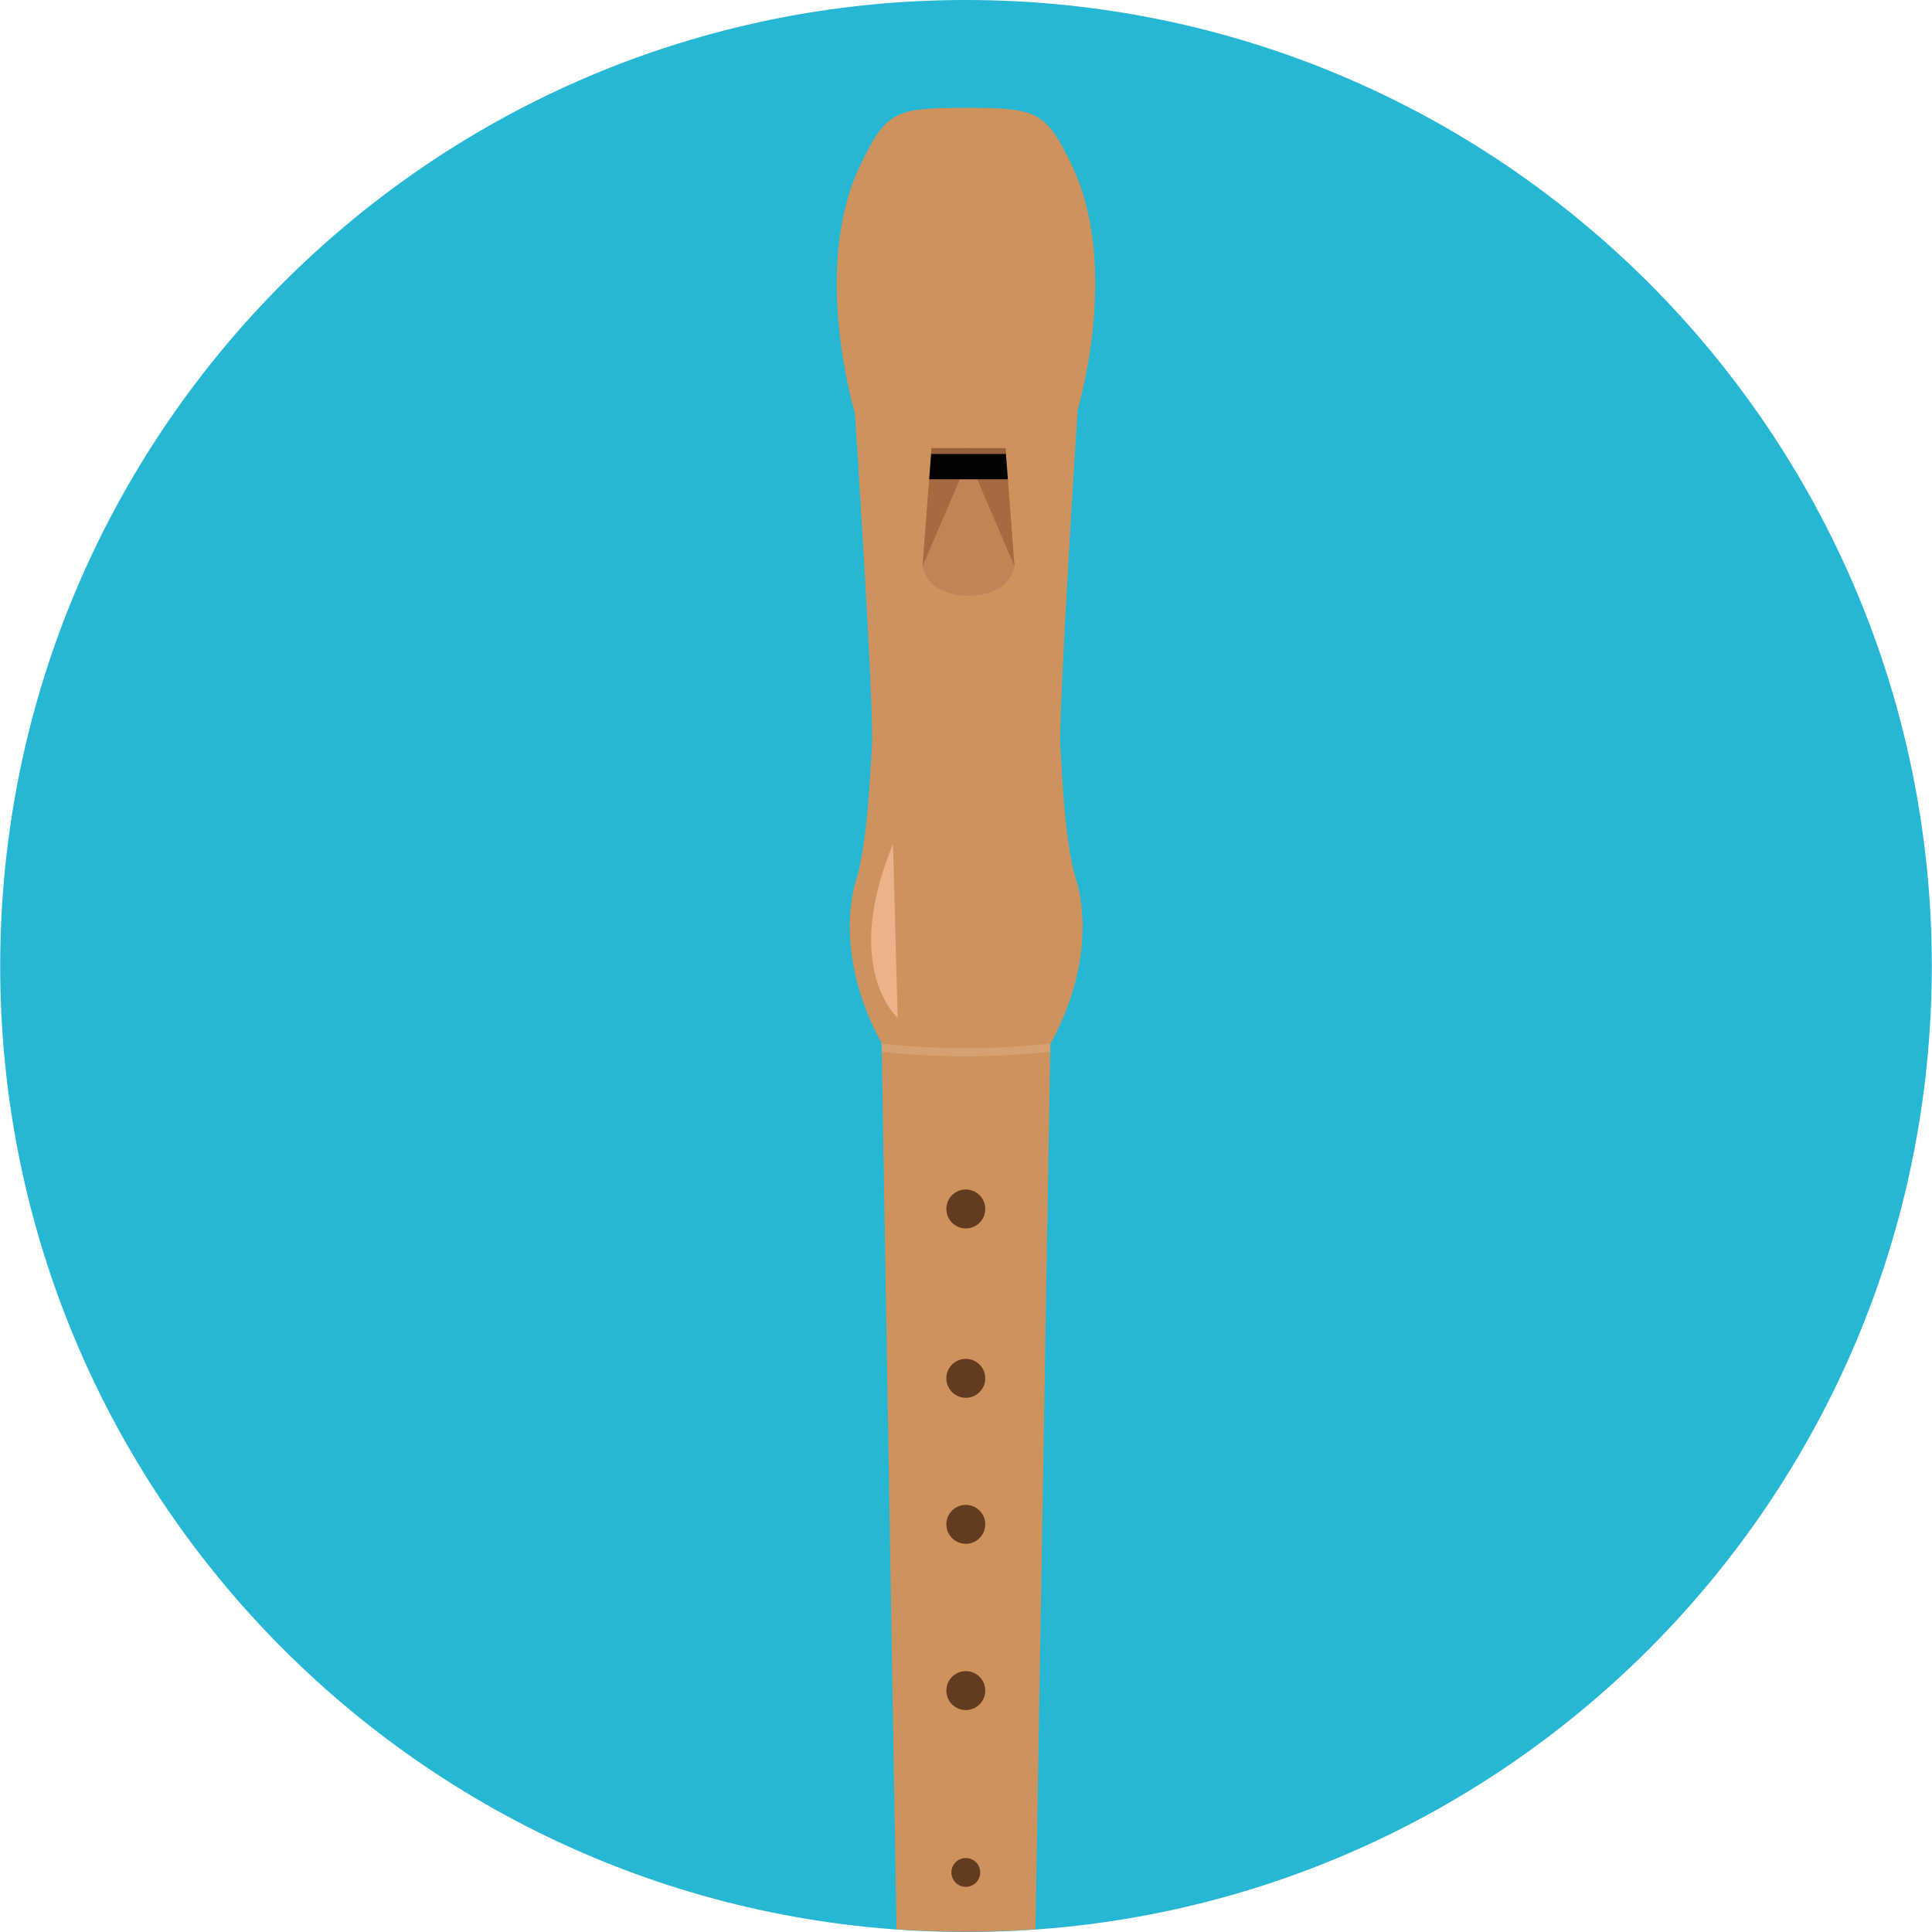
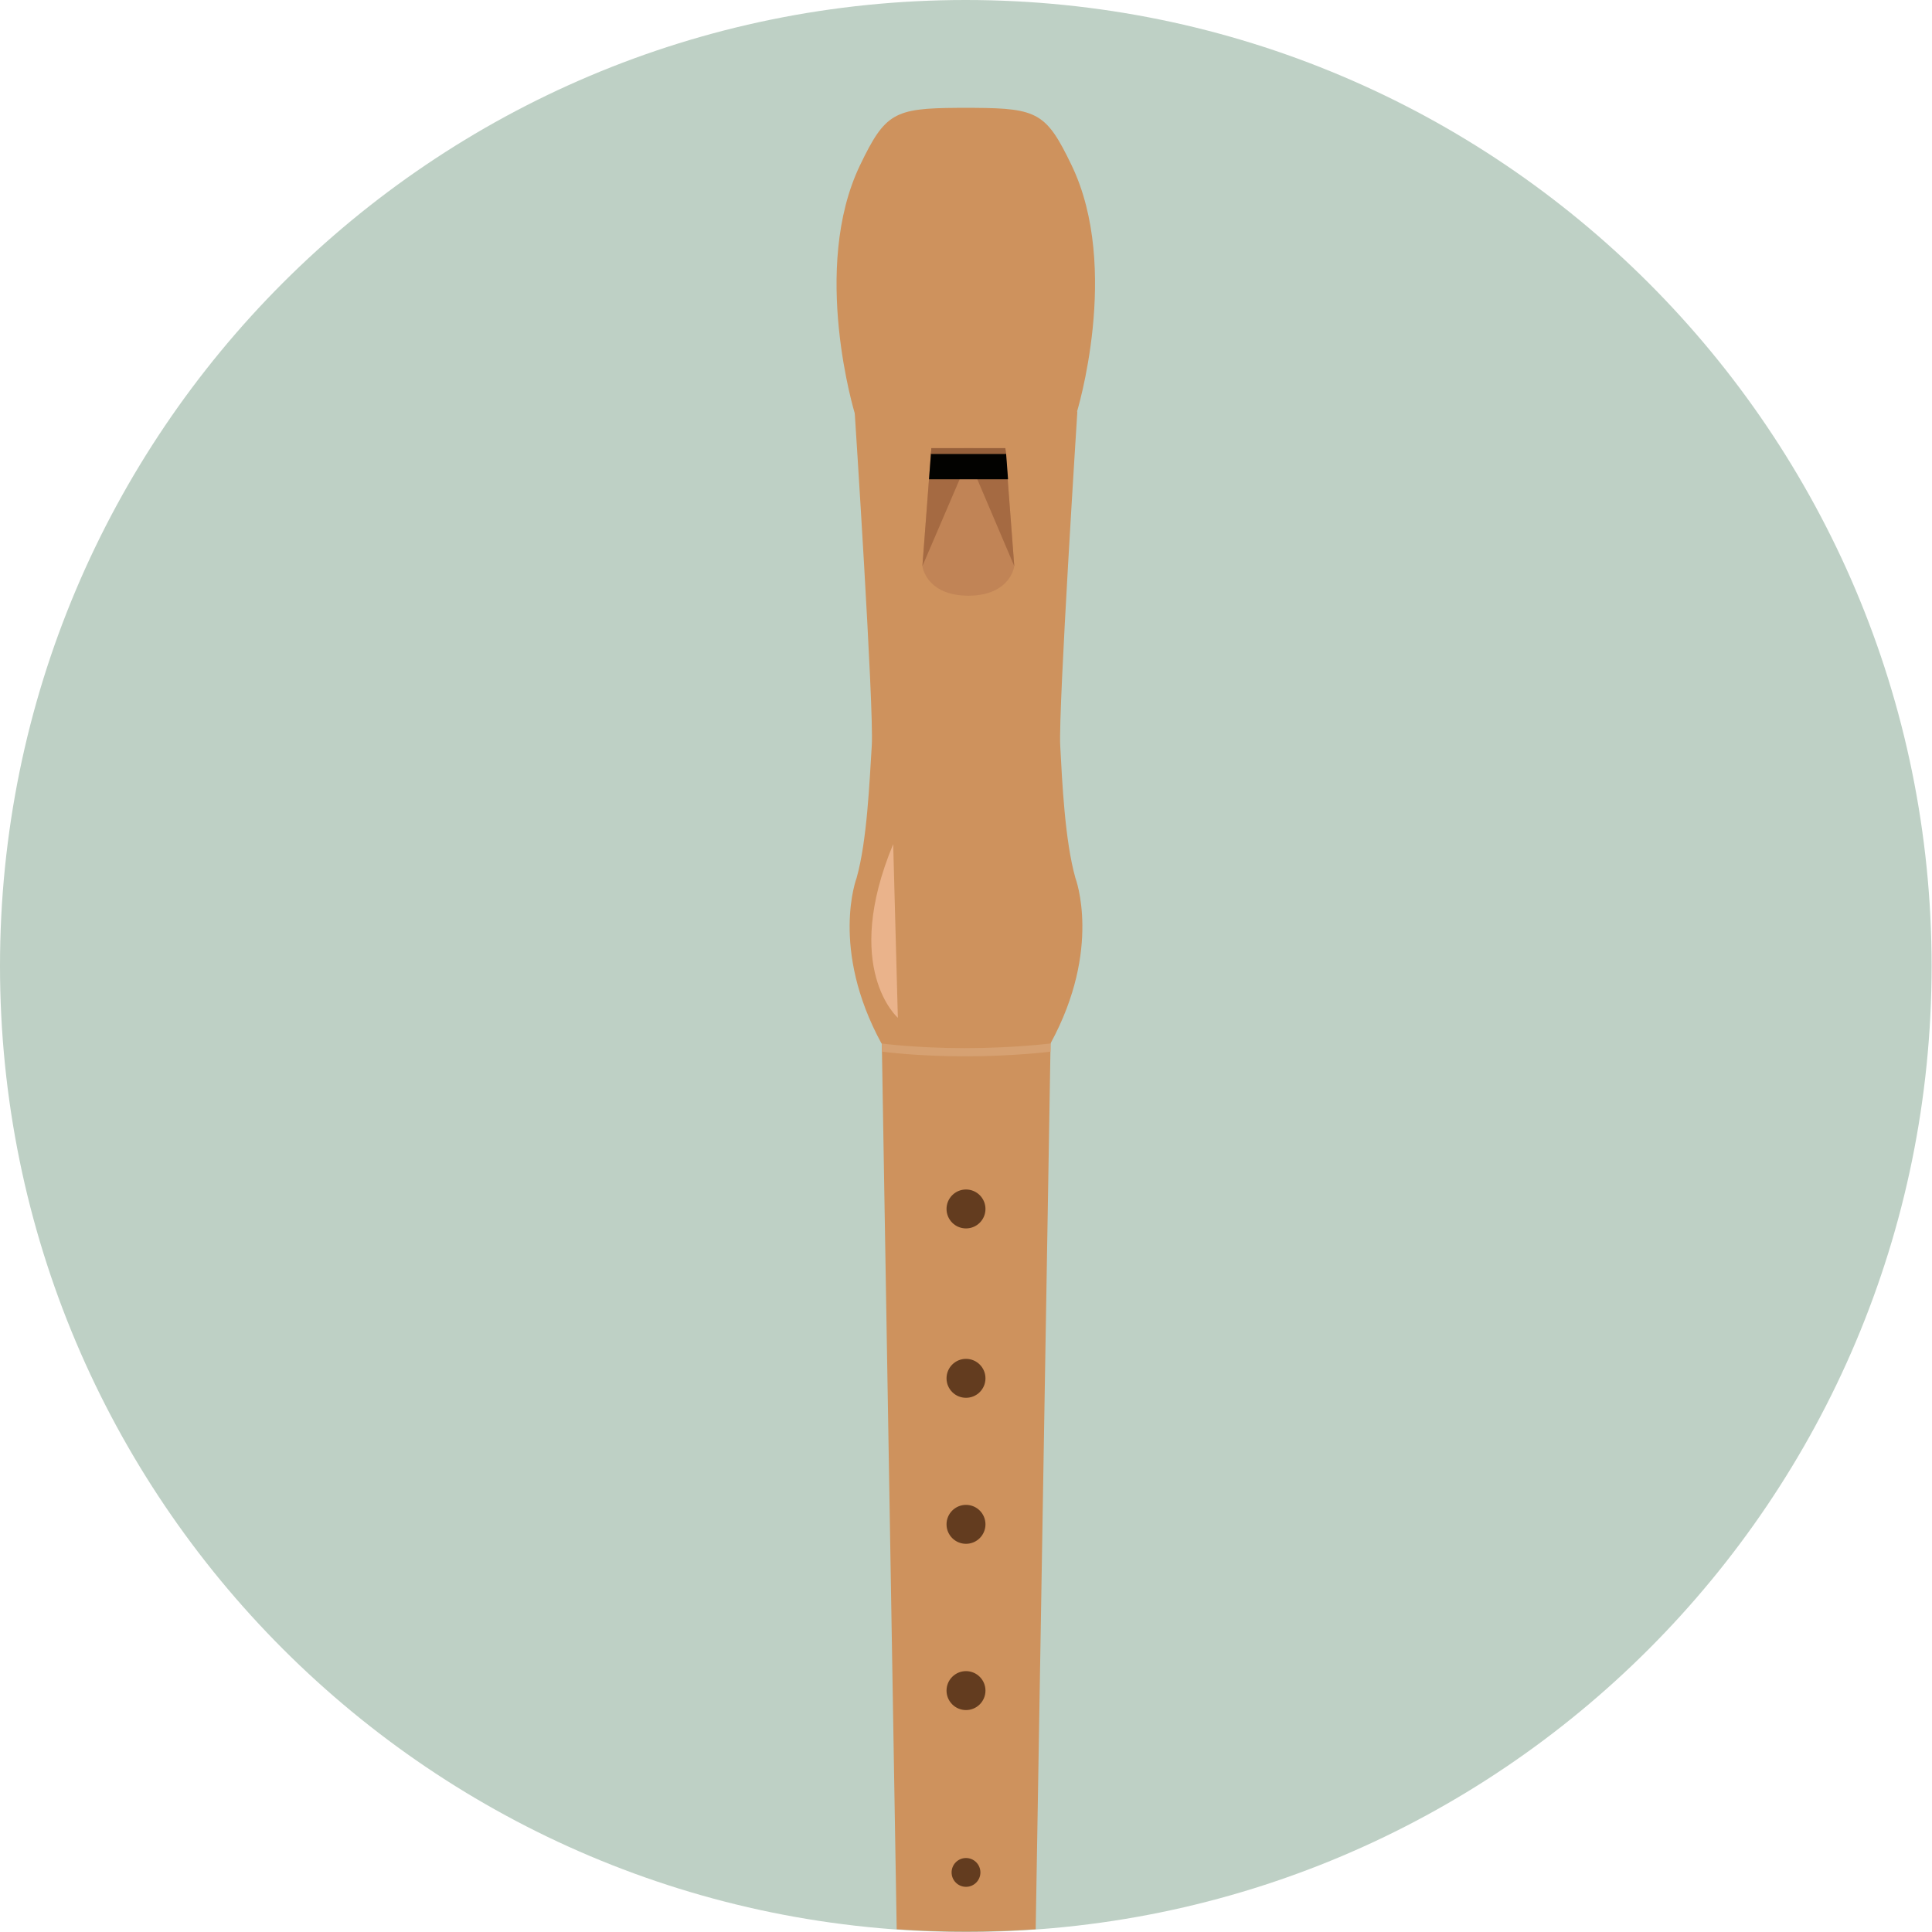
<svg xmlns="http://www.w3.org/2000/svg" version="1.1" id="Layer_1" x="0px" y="0px" viewBox="0 0 496.2 496.2" style="enable-background:new 0 0 496.2 496.2;" xml:space="preserve">
-   <path style="fill:#25B7D3;" d="M496.15,248.1c0-137-111.1-248.1-248.1-248.1c-137,0-248,111.1-248,248.1s111.1,248.1,248.1,248.1  S496.15,385.1,496.15,248.1z" />
+   <style type="text/css">
+ 	.st0{fill:#BED0C5;}
+ 	.st1{fill:#CE925D;}
+ 	.st2{fill:#D6A172;}
+ 	.st3{fill:#EAB38B;}
+ 	.st4{fill:#C18456;}
+ 	.st5{fill:#A56A42;}
+ 	.st6{fill:#020200;}
+ 	.st7{fill:#633C1F;}
+ 	.st8{fill:#96603B;}
+ </style>
+   <path class="st0" d="M496.1,248.1C496.1,111.1,385,0,248,0S0,111.1,0,248.1s111.1,248.1,248.1,248.1S496.1,385.1,496.1,248.1z" />
  <g>
-     <path style="fill:#CE925D;" d="M226.35,263.2l3.9,232.3c5.9,0.4,11.8,0.6,17.8,0.6s12-0.2,17.9-0.6l3.9-232.3L226.35,263.2   L226.35,263.2z" />
-     <path style="fill:#CE925D;" d="M227.85,267.6h40.6c0,0,0.8-0.2,1.4,0l0.1-4.3h-43.5l0.1,4.3   C227.05,267.3,227.85,267.6,227.85,267.6z" />
+     <path class="st1" d="M226.4,263.2l3.9,232.3c5.9,0.4,11.8,0.6,17.8,0.6s12-0.2,17.9-0.6l3.9-232.3H226.4L226.4,263.2z" />
+     <path class="st1" d="M227.9,267.6h40.6c0,0,0.8-0.2,1.4,0l0.1-4.3h-43.5l0.1,4.3C227.1,267.3,227.9,267.6,227.9,267.6z" />
  </g>
-   <path style="fill:#D6A172;" d="M268.45,267.6h-40.6c0,0-0.8-0.2-1.4,0v2.5c0.7,0.1,9.4,1.2,21.4,1.2c11.9,0,21.1-1.1,21.9-1.2v-2.5  C269.25,267.3,268.45,267.6,268.45,267.6z" />
-   <path style="fill:#CE925D;" d="M276.25,225.5c-2.7-9.6-3.4-24.6-3.9-34s4.4-85.8,4.4-85.8h-57.2c0,0,5,76.4,4.4,85.8  s-1.2,24.4-3.9,34c0,0-6.9,18.1,6.4,42.5c0,0,9,1.2,21.4,1.2c12.4,0,22-1.2,22-1.2C283.15,243.6,276.25,225.5,276.25,225.5z" />
-   <path style="fill:#EAB38B;" d="M230.55,261.4c0,0-14.5-12.6-1.2-44.6L230.55,261.4z" />
-   <path style="fill:#CE925D;" d="M275.25,42.4c-6.4-13.3-8.7-14.6-24.9-14.7l0,0c-0.8,0-4.5,0-4.5,0c-16.2,0.1-18.5,1.4-24.9,14.7  c-12.8,26.6-1.3,64-1.3,64l26.2,5.5v0.9l2.2-0.5l2.2,0.5v-0.9l26.2-5.5C276.55,106.3,288.05,68.9,275.25,42.4z" />
-   <path style="fill:#C18456;" d="M260.55,145.4l-2.3-30.3h-9.4h-0.2h-9.4l-2.3,30.3c0,0,0.9,7.5,11.7,7.6l0,0h0.1h0.1l0,0  C259.65,152.9,260.55,145.4,260.55,145.4z" />
+   <path class="st2" d="M268.5,267.6h-40.6c0,0-0.8-0.2-1.4,0v2.5c0.7,0.1,9.4,1.2,21.4,1.2c11.9,0,21.1-1.1,21.9-1.2v-2.5  C269.2,267.3,268.5,267.6,268.5,267.6z" />
+   <path class="st1" d="M276.2,225.5c-2.7-9.6-3.4-24.6-3.9-34s4.4-85.8,4.4-85.8h-57.2c0,0,5,76.4,4.4,85.8s-1.2,24.4-3.9,34  c0,0-6.9,18.1,6.4,42.5c0,0,9,1.2,21.4,1.2c12.4,0,22-1.2,22-1.2C283.1,243.6,276.2,225.5,276.2,225.5z" />
+   <path class="st3" d="M230.6,261.4c0,0-14.5-12.6-1.2-44.6L230.6,261.4z" />
+   <path class="st1" d="M275.2,42.4c-6.4-13.3-8.7-14.6-24.9-14.7l0,0c-0.8,0-4.5,0-4.5,0c-16.2,0.1-18.5,1.4-24.9,14.7  c-12.8,26.6-1.3,64-1.3,64l26.2,5.5v0.9l2.2-0.5l2.2,0.5v-0.9l26.2-5.5C276.5,106.3,288,68.9,275.2,42.4z" />
+   <path class="st4" d="M260.5,145.4l-2.3-30.3h-9.4h-0.2h-9.4l-2.3,30.3c0,0,0.9,7.5,11.7,7.6l0,0h0.1h0.1l0,0  C259.6,152.9,260.5,145.4,260.5,145.4z" />
  <g>
-     <polygon style="fill:#A56A42;" points="260.55,145.4 258.25,115.1 247.55,115.1  " />
-     <polygon style="fill:#A56A42;" points="249.95,115.1 239.25,115.1 236.95,145.4  " />
+     <polygon class="st5" points="260.5,145.4 258.2,115.1 247.6,115.1  " />
+     <polygon class="st5" points="249.9,115.1 239.2,115.1 236.9,145.4  " />
  </g>
-   <polygon style="fill:#020200;" points="258.35,116.5 239.15,116.5 238.65,123.1 258.85,123.1 " />
+   <polygon class="st6" points="258.4,116.5 239.1,116.5 238.6,123.1 258.9,123.1 " />
  <g>
-     <circle style="fill:#633C1F;" cx="248.05" cy="310.5" r="5" />
-     <circle style="fill:#633C1F;" cx="248.05" cy="354" r="5" />
-     <circle style="fill:#633C1F;" cx="248.05" cy="391.5" r="5" />
-     <circle style="fill:#633C1F;" cx="248.05" cy="434.2" r="5" />
-     <circle style="fill:#633C1F;" cx="248.05" cy="480.9" r="3.7" />
+     <circle class="st7" cx="248.1" cy="310.5" r="5" />
+     <circle class="st7" cx="248.1" cy="354" r="5" />
+     <circle class="st7" cx="248.1" cy="391.5" r="5" />
+     <circle class="st7" cx="248.1" cy="434.2" r="5" />
+     <circle class="st7" cx="248.1" cy="480.9" r="3.7" />
  </g>
-   <polygon style="fill:#96603B;" points="248.85,115.1 248.65,115.1 239.25,115.1 239.15,116.6 258.35,116.6 258.25,115.1 " />
-   <g>
- </g>
-   <g>
- </g>
-   <g>
- </g>
-   <g>
- </g>
-   <g>
- </g>
-   <g>
- </g>
-   <g>
- </g>
-   <g>
- </g>
-   <g>
- </g>
-   <g>
- </g>
-   <g>
- </g>
-   <g>
- </g>
-   <g>
- </g>
-   <g>
- </g>
-   <g>
- </g>
+   <polygon class="st8" points="248.9,115.1 248.6,115.1 239.2,115.1 239.1,116.6 258.4,116.6 258.2,115.1 " />
</svg>
